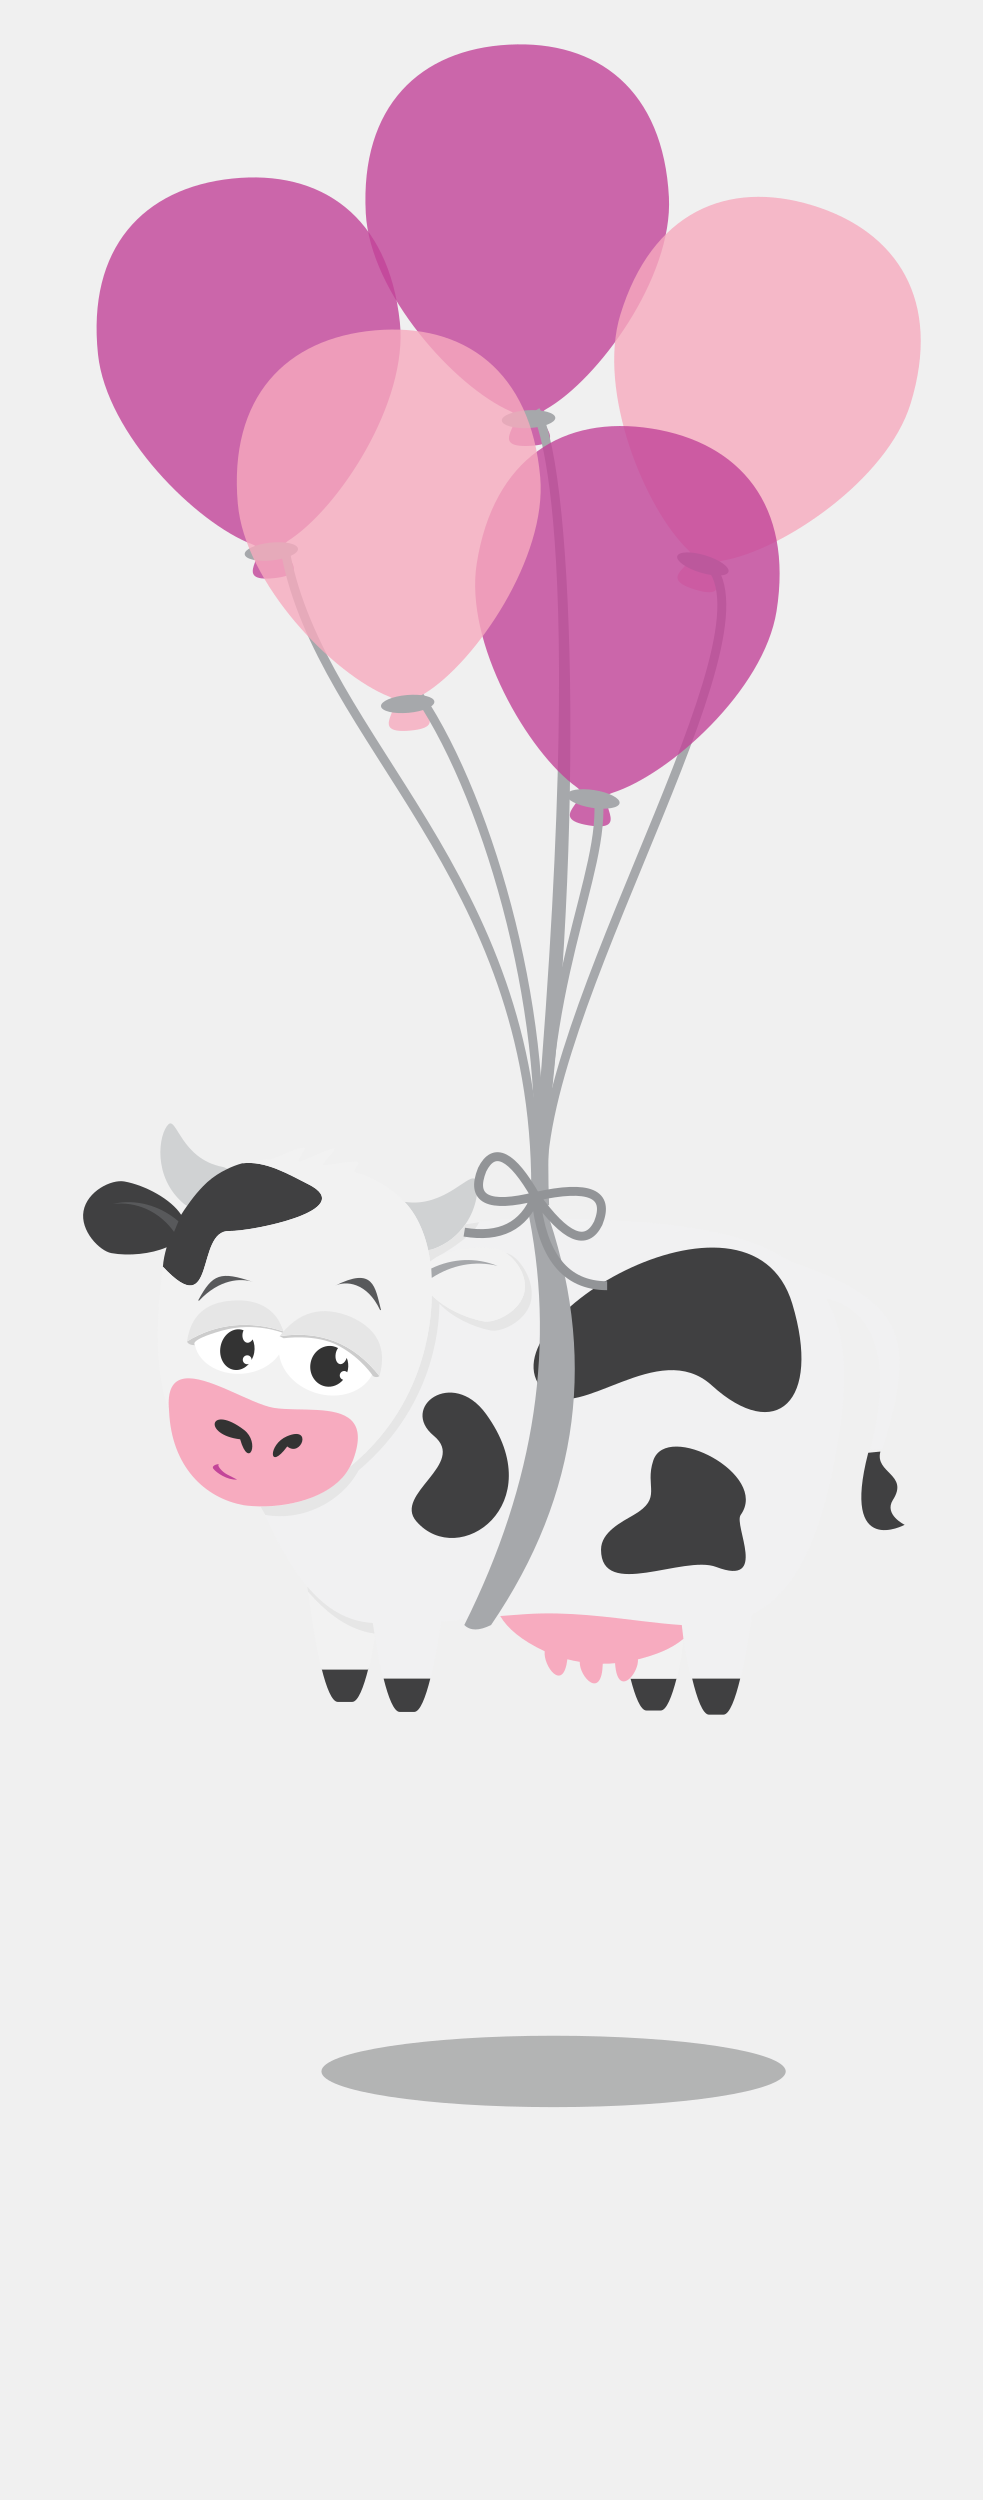
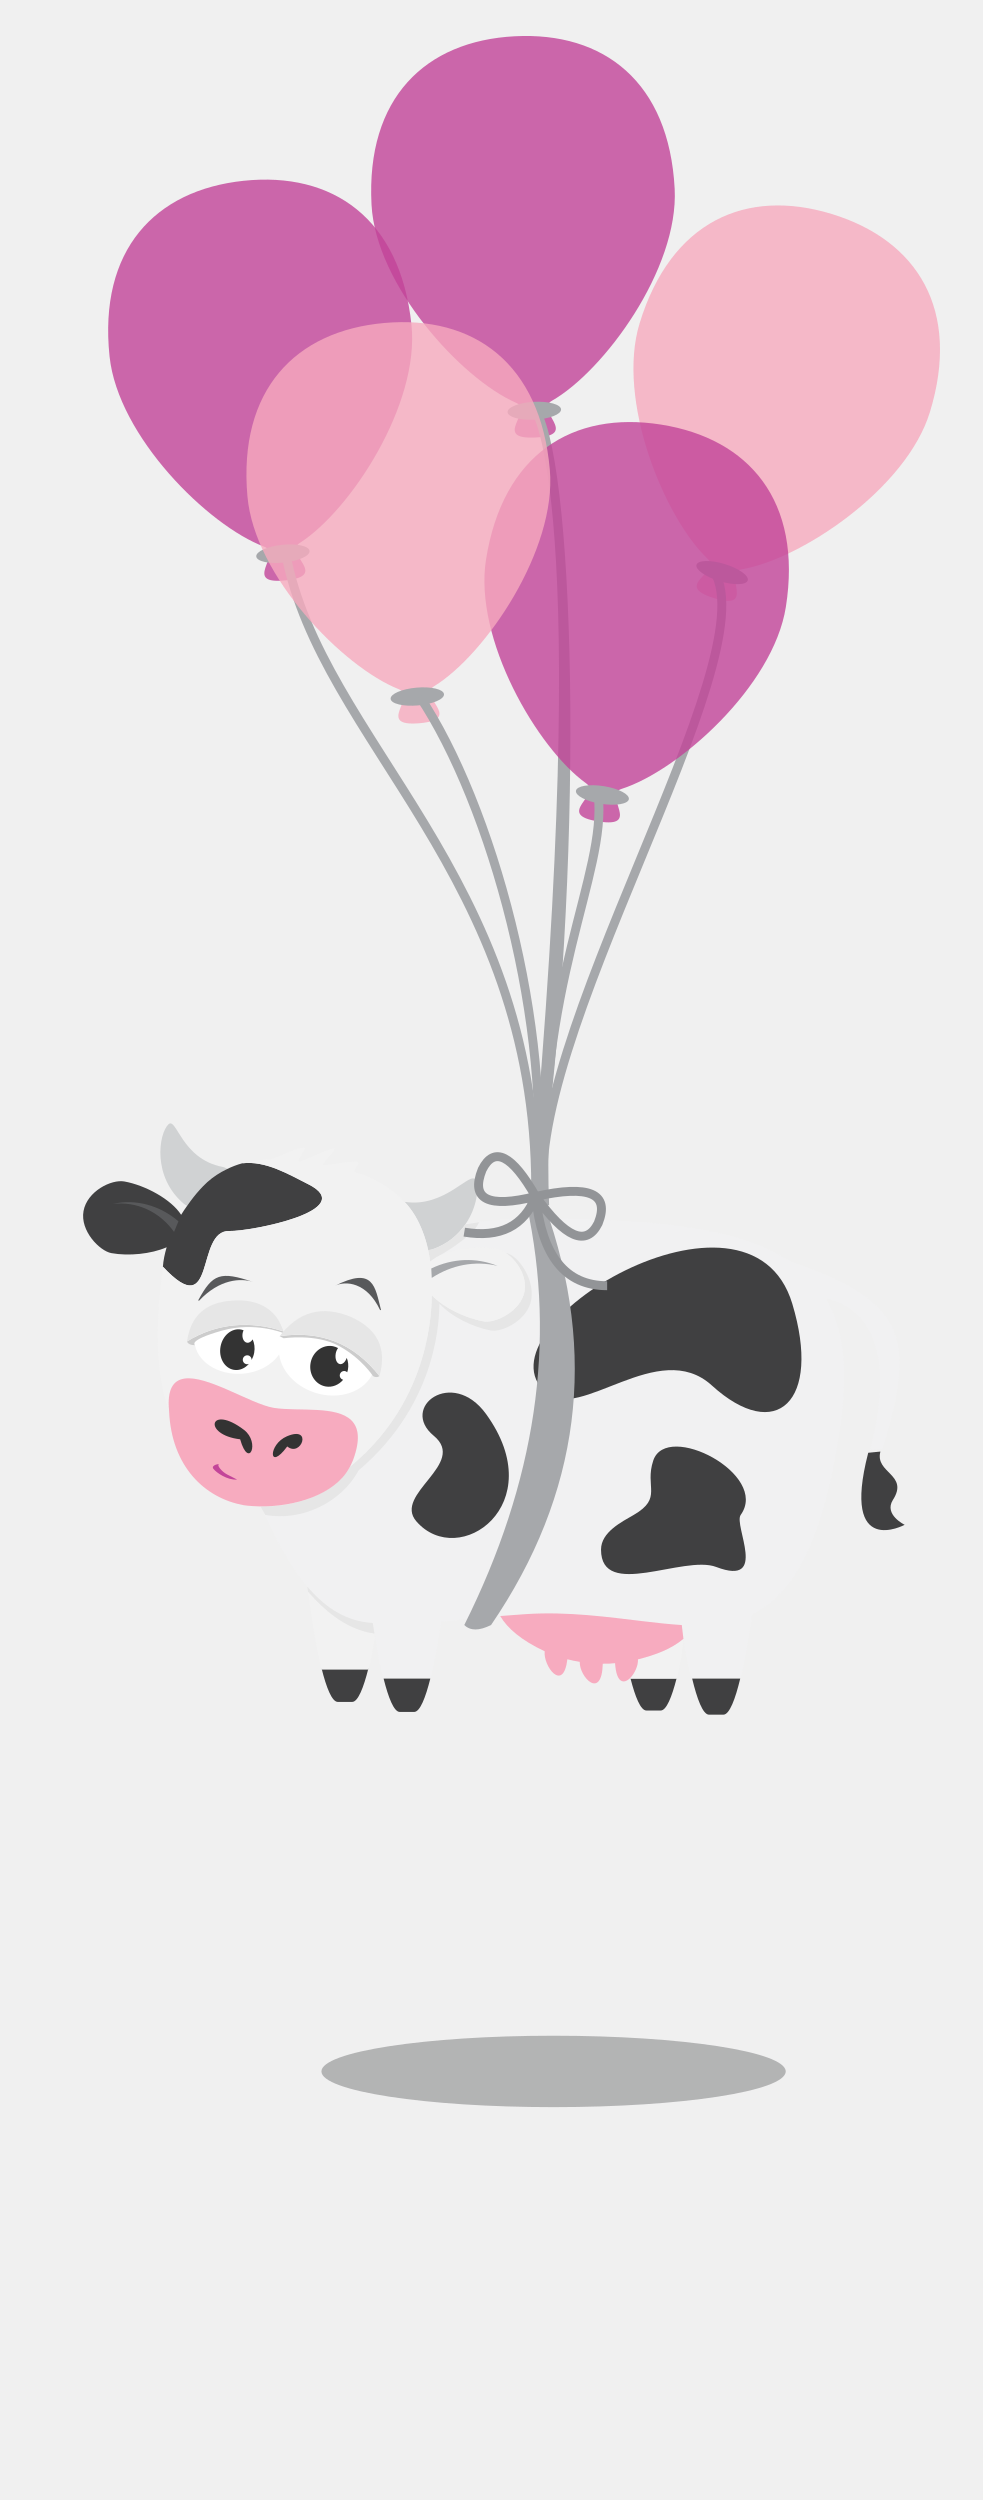
- <svg xmlns="http://www.w3.org/2000/svg" xmlns:xlink="http://www.w3.org/1999/xlink" width="110" height="280" viewBox="0 0 110 240" preserveAspectRatio="xMaxYMin meet" version="1.1" xml:space="preserve">
+ <svg xmlns="http://www.w3.org/2000/svg" width="110" height="280" viewBox="0 0 110 240" preserveAspectRatio="xMaxYMin meet" version="1.1" xml:space="preserve">
  <style> #balloon5shape { cursor: pointer; } </style>
-   <defs>
-     <g id="defballoon">
-       <path id="defballoonshape" opacity="0.8" d="M0 45c5 0 0 -3 2 -4 6-3 15-14 15-23 0-12-7-18-17-18-10 0-17 6-17 18 0 9 9 20 15 23 2 1-3 4 2 4z" />
-       <ellipse id="defballoontie" cx="0" cy="42" rx="3" ry="1" opacity="1" fill="#A6A8AB" />
-     </g>
-   </defs>
  <g id="floatingCowAll">
    <ellipse id="shadow" cx="62" cy="232" rx="26" ry="4" opacity="0.4" fill="#58595B">
      <animate id="dropWidenShadow" attributeType="XML" attributeName="rx" begin="balloon5.click" from="0" to="5" dur="1s" additive="sum" repeatCount="1" fill="freeze" />
      <animate id="dropDarkenShadow" attributeType="XML" attributeName="opacity" begin="balloon5.click" from="0" to="0.2" dur="1s" additive="sum" repeatCount="1" fill="freeze" />
      <animate id="bobWidenShadow" attributeType="XML" attributeName="rx" begin="0s;" values="0;2;0" dur="3s" additive="sum" repeatCount="indefinite" fill="freeze" />
      <animate id="bobDarkenShadow" attributeType="XML" attributeName="opacity" begin="0s" values="0;0.1;0" dur="3s" additive="sum" repeatCount="indefinite" fill="freeze" />
    </ellipse>
    <g id="cowAndBalloons">
      <path id="tail" fill="#404041" d="M100 168c1.856-2.869-2.052-3.004-1.393-5.425 -1.366 0.136 0 0-1.366 0.136 -0.006 0.024-0.011 0.046-0.017 0.07 -3.048 11.845 4.099 7.997 4.099 7.997S98.971 169.641 100 168z" />
      <path id="bodyshape" fill="#F1F1F2" d="M88.467 141.256c-5.464-3.637-14.737-4.785-28.359-4.785 -4.343 0-8.694 0.504-12.779 1.439 0.002 0.004 0.003 0.008 0.005 0.012 0.247 0.648 0.464 1.329 0.619 2.086 0.086 0.422 0.175 0.84 0.235 1.298 0.185-0.16 0.4-0.307 0.635-0.444 1.719-1.001 4.636-1.369 6.811-0.974 0.315 0.057 0.657 0.212 0.997 0.434 1.236 0.811 2.432 2.578 2.117 4.317 -0.402 2.216-3.275 3.593-4.584 3.355 -2.037-0.37-4.465-1.513-5.799-2.933 -0.056 1.08 0.127 11.598-9.157 19.198 -1.647 2.992-6.103 4.559-9.948 4.455 1.434 3.356 3.113 6.577 5.159 8.986 2.042 2.403 4.446 3.962 7.336 4.073 0.074 0.486 0.155 1.019 0.242 1.546 0.004-0.022 0.008-0.044 0.012-0.067 0.264 1.598 0.587 3.761 0.954 4.747h5.233c0.08 0 0.157-0.569 0.233-0.907 0.404-1.808 0.744-3.793 0.996-5.471 1.967-0.189 4.155-0.423 6.601-0.627 0.936-0.078 1.902-0.152 2.919-0.217 3.657-0.232 7.151 0.102 10.442 0.488 0.001 0.004 0.001 0.007 0.002 0.011 2.446 0.287 4.782 0.596 6.972 0.732 0.059 0.397 0.125 1.126 0.194 1.603 0.259 1.751 0.599 3.617 0.967 4.388h5.384c0.583-2 1.05-5.157 1.332-7.178 4.444-2.199 7.831-7.688 9.803-20.539 1.002-6.531 0.539-11.306-1.53-14.859 3.515 0.781 8.233 4.122 4.948 16.97l1.366-0.12c0.009-0.033 0.01-0.055 0.021-0.089C102.931 149.282 100.869 145.553 88.467 141.256z" />
      <path id="right_front_hoove" fill="#404041" d="M36.021 186.878c0.531 2.122 1.153 3.738 1.816 3.738h1.602c0.663 0 1.285-1.615 1.817-3.738H36.021z" />
      <path id="right_back_hoove" fill="#404041" d="M70.62 188c0.522 2.042 1.129 3.578 1.775 3.578h1.602c0.646 0 1.253-1.535 1.775-3.578H70.62z" />
      <path id="left_back_hoove" fill="#404041" d="M79.412 192.045h1.602c0.695 0 1.345-1.773 1.892-4.045h-5.384C78.069 190.27 78.717 192.045 79.412 192.045z" />
      <path id="left_front_hoove" fill="#404041" d="M44.778 191.739h1.602c0.663 0 1.285-1.616 1.816-3.739h-5.233C43.494 190.122 44.115 191.739 44.778 191.739z" />
      <path id="right_back_leg" fill="#F2F2F2" d="M76.545 183.549c-1.34 1.13-3.085 1.797-5.091 2.3 0.033 0.696-0.368 1.575-0.863 2.076 0.01 0.044 0.02 0.075 0.03 0.075h5.152C76.359 186.094 76.545 183.549 76.545 183.549z" />
      <path id="right_front_leg" fill="#F2F2F2" d="M41.93 182.956c-2.802-0.375-5.242-2.178-7.438-4.694 0.25 1.893 0.746 5.359 1.397 8.134 0.043 0.184 0.087 0.603 0.132 0.603h5.235c0.274-1 0.523-2.386 0.742-3.6C41.974 183.259 41.952 183.106 41.93 182.956z" />
      <path id="frontlegShadow" fill="#E6E6E6" d="M41.93 182.956c-0.061-0.409-0.121-0.827-0.174-1.183 -0.25-0.003-0.522-0.032-0.809-0.083 -2.532-0.345-4.68-1.816-6.527-3.99 0.021 0.162 0.047 0.361 0.073 0.562C36.688 180.779 39.127 182.582 41.93 182.956z" />
      <path id="udders" fill="#F7ABBF" d="M76.36 182.004c-0.613-0.038-1.241-0.092-1.876-0.154 -0.156-0.015-0.317-0.033-0.474-0.05 -0.591-0.061-1.196-0.131-1.803-0.202 -4.083-0.482-8.541-1.12-13.262-0.82 -1.017 0.065-1.983 0.139-2.919 0.217 0.794 1.377 2.374 2.727 4.98 3.951 -0.193 1.639 2.081 4.7 2.54 0.894 0.45 0.114 0.91 0.212 1.384 0.287 -0.049 1.708 2.473 4.342 2.581 0.208 0.459 0.016 0.917-0.005 1.375-0.061 0.15 2.308 1.018 2.345 1.705 1.65 0.495-0.501 0.896-1.38 0.863-2.076 2.006-0.503 3.751-1.171 5.091-2.3C76.475 183.072 76.42 182.405 76.36 182.004z" />
      <path id="spot3" fill="#404041" d="M82.959 169.669c-0.829 1.154 3.166 8.081-2.746 5.831 -3.647-1.388-12.898 3.726-12.898-1.944 0-1.959 2.306-3.095 3.694-3.905 3.233-1.887 1.167-3.119 2.157-6.073C74.659 159.131 86.212 165.138 82.959 169.669z" />
      <path id="spot2" fill="#404041" d="M54.436 158.367c7.362 10.165-3.062 17.492-7.802 12.026 -2.653-3.059 5.763-6.444 1.946-9.587C44.706 157.616 50.653 153.143 54.436 158.367z" />
      <path id="spot1" fill="#404041" d="M88.735 146.014c3.31 10.977-1.814 15.701-9.018 9.149 -5.974-5.433-14.765 4.135-18.558 0.829C52.856 148.757 83.909 130.013 88.735 146.014z" />
      <path id="hornLeft" fill="#D0D2D3" d="M23.104 132.501c0.035-0.033 0.069-0.068 0.104-0.101 0.677-0.607 1.423-1.087 2.237-1.475 -0.135-0.103-0.299-0.19-0.529-0.234 -4.608-0.881-5.142-5.643-6.053-4.764 -1.088 1.049-1.849 5.891 1.748 8.915 0.109 0.091 0.227 0.15 0.345 0.211 0.453-0.651 0.93-1.278 1.448-1.839C22.631 132.962 22.863 132.723 23.104 132.501z" />
      <path id="hornRight" fill="#D0D2D3" d="M53.267 132.168c-0.539-1.131-3.419 3.161-7.954 2.437 0.876 0.93 1.532 2.033 2.02 3.317 0.247 0.648 0.464 1.329 0.619 2.086 0.173-0.007 0.354-0.039 0.547-0.108 1.662-0.588 2.839-1.631 3.627-2.777C53.44 135.214 53.673 133.02 53.267 132.168z" />
      <path id="hornShadow" fill="#E6E6E6" d="M48.822 140.863c-0.003-0.015-0.005-0.022-0.008-0.04 0.171-0.008 4.163-2.281 4.856-3.938l-1.544 0.239c-0.788 1.146-1.966 2.189-3.627 2.777 -0.193 0.068-0.375 0.1-0.547 0.108 0.086 0.422 0.175 0.84 0.235 1.298C48.372 141.146 48.588 140.999 48.822 140.863z" />
      <path id="faceShadow" fill="#E6E6E6" d="M56.63 140.323c1.236 0.811 2.432 2.578 2.117 4.317 -0.402 2.216-3.275 3.593-4.584 3.355 -2.037-0.37-4.465-1.513-5.799-2.933 -0.056 1.08 0.127 11.598-9.157 19.198 -1.657 3.009-6.154 4.578-10.015 4.455 -0.002 0.003-0.004 0.007-0.006 0.01l0.518 0.939c4.091 0.771 8.559-1.41 10.451-4.97 9.191-7.793 9.01-17.58 9.065-18.688 1.32 1.456 3.724 2.629 5.741 3.008 1.297 0.244 4.141-1.168 4.539-3.441C59.899 143.3 58.079 140.595 56.63 140.323z" />
      <path id="earspotLeft" fill="#404041" d="M34.505 132.621c-0.425-0.213-0.642-0.322-0.737-0.369 0.156 0.078 0.571 0.286 0.732 0.367 -2.134-1.071-4.745-2.649-7.37-2.33 -0.601 0.164-1.154 0.384-1.684 0.637 -0.815 0.388-1.561 0.868-2.237 1.475 -0.035 0.032-0.069 0.068-0.104 0.101 -0.241 0.222-0.473 0.462-0.7 0.713 -0.518 0.56-0.996 1.188-1.448 1.839 -0.23 0.33-0.464 0.657-0.671 1.004 -1.087-1.71-3.979-3.302-6.355-3.733 -1.463-0.265-4.175 1.098-4.577 3.314 -0.402 2.216 1.811 4.473 3.121 4.711 1.928 0.35 4.444 0.102 6.19-0.656 -0.221 0.748-0.373 1.483-0.421 2.175 0.011 0.011 0.02 0.02 0.03 0.031 6.028 6.436 3.556-4.162 7.421-4.027C27.95 137.944 40.375 135.563 34.505 132.621z" />
      <path id="faceshape" fill="#F2F2F2" d="M56.63 140.323c-0.339-0.223-0.682-0.377-0.997-0.434 -2.175-0.395-5.092-0.027-6.811 0.974 -0.235 0.137-0.45 0.284-0.635 0.444 -0.06-0.459-0.148-0.877-0.235-1.298 -0.155-0.757-0.372-1.437-0.619-2.086 -0.002-0.004-0.003-0.008-0.005-0.012 -0.488-1.279-1.142-2.379-2.015-3.305 -1.196-1.27-2.753-2.273-4.773-3.099 -0.596-0.243-1.329 0.026-0.44-1.091 0.608-0.763-3.361 0.153-3.82 0.072 -0.499-0.088 1.614-1.79 1.112-1.865 -0.431-0.065-3.479 1.495-3.89 1.443 -0.422-0.054 0.962-1.491 0.583-1.529 -0.805-0.08-3.278 1.271-3.73 1.288 -1.191 0.045-2.257 0.2-3.226 0.464 2.626-0.319 5.236 1.259 7.37 2.33 -0.161-0.081-0.576-0.289-0.732-0.367 0.095 0.047 0.312 0.156 0.737 0.369 5.87 2.942-6.555 5.323-8.81 5.251 -3.865-0.134-1.393 10.463-7.421 4.027 -0.534 3.513-1.306 10.947 0.664 16.145 -0.486-4.945 2.935-3.952 6.435-2.44 1.97 0.851 3.966 1.865 5.304 2.079 1.377 0.22 3.191 0.137 4.859 0.236 3.108 0.185 5.705 1.005 4.008 5.61 -0.093 0.253-0.206 0.497-0.336 0.732 9.284-7.599 9.101-18.118 9.157-19.198 1.334 1.42 3.761 2.563 5.799 2.933 1.31 0.238 4.182-1.139 4.584-3.355C59.063 142.901 57.867 141.134 56.63 140.323z" />
      <path id="muzzle" fill="#F7ABBF" d="M35.535 157.918c-1.667-0.099-3.481-0.016-4.859-0.236 -1.338-0.213-3.334-1.228-5.304-2.079 -3.501-1.512-6.922-2.505-6.435 2.44v0c0.272 6.224 3.999 9.747 8.354 10.539 0.551 0.1 1.709 0.132 1.709 0.132 4 0.076 8.475-1.316 10.109-4.283 0.13-0.235 0.341-0.651 0.434-0.904C41.24 158.923 38.643 158.103 35.535 157.918z" />
      <path id="mouth" fill="#C34599" d="M24.479 164.049c0.217-0.171-0.917 0.029-0.576 0.464 0.341 0.434 1.556 1.286 2.651 1.199 0 0 0 0-1.114-0.572C24.828 164.825 24.339 164.159 24.479 164.049z" />
      <path id="nostrilRight" fill="#333333" d="M32.137 160.864c-2.13 0.902-2.089 4.023 0.033 1.139C33.739 163.276 35.069 159.623 32.137 160.864z" />
      <path id="nostrilLeft" fill="#333333" d="M27.328 160.147c1.841 1.402 0.543 4.5-0.431 1.055C22.627 160.702 23.457 157.198 27.328 160.147z" />
      <path id="eyeWhites" fill="#FFFFFF" d="M38.696 147.706c-2.669-1.176-5.675-0.466-6.907 1.555 -0.382-2.007-2.675-3.444-5.325-3.245 -2.781 0.208-4.878 2.131-4.682 4.295 0.196 2.164 2.609 3.749 5.39 3.541 1.8-0.135 3.301-0.993 4.092-2.164 0.219 1.624 1.448 3.203 3.356 4.044 2.778 1.225 5.943 0.421 7.069-1.795C42.814 151.72 41.474 148.931 38.696 147.706z" />
      <path id="irisLeft" fill="#333333" d="M28.299 150.012c-0.164 0.256-0.401 0.415-0.641 0.371 -0.362-0.066-0.579-0.541-0.485-1.062 0.021-0.118 0.061-0.226 0.107-0.325 -0.093-0.035-0.186-0.07-0.286-0.088 -1.042-0.189-2.069 0.667-2.295 1.913 -0.226 1.245 0.435 2.408 1.477 2.597 0.632 0.115 1.256-0.159 1.701-0.668 -0.085 0.035-0.177 0.055-0.274 0.037 -0.272-0.049-0.452-0.31-0.403-0.581 0.049-0.272 0.31-0.452 0.581-0.403 0.247 0.045 0.41 0.266 0.401 0.51 0.133-0.243 0.234-0.514 0.288-0.809C28.568 150.965 28.492 150.448 28.299 150.012z" />
      <path id="irisRight" fill="#333333" d="M38.061 153.964c0.049-0.272 0.31-0.452 0.581-0.403 0.098 0.018 0.177 0.069 0.245 0.132 0.029-0.094 0.062-0.186 0.08-0.285 0.085-0.468 0.031-0.927-0.13-1.329 -0.155 0.45-0.465 0.755-0.772 0.699 -0.362-0.066-0.569-0.596-0.463-1.185 0.044-0.243 0.141-0.445 0.258-0.609 -0.178-0.095-0.367-0.173-0.575-0.211 -1.155-0.209-2.274 0.63-2.5 1.876 -0.226 1.245 0.527 2.425 1.682 2.634 0.751 0.136 1.483-0.176 1.968-0.75C38.18 154.47 38.013 154.225 38.061 153.964z" />
      <path id="eyelineLeft" fill="#CCCCCC" d="M20.951 150.25c0.042 0.136 0.211 0.4 0.883 0.409 0 0-0.878-0.524 3.043-1.632 3.637-1.027 6.823 0.26 6.823 0.26l0.078-0.153C28.165 147.875 24.2 148.184 20.951 150.25z" />
      <path id="eyelidLeft" fill="#E6E6E6" d="M26.012 145.67c-2.957 0.186-4.635 1.681-5.047 4.473 -0.005 0.031-0.014 0.057-0.018 0.088 0.002 0.006 0.003 0.011 0.005 0.018 3.249-2.066 7.214-2.374 10.826-1.116C30.969 146.578 28.831 145.435 26.012 145.67z" />
      <path id="eyelineRight" fill="#CCCCCC" d="M31.312 149.656l0.465 0.23c0 0 3.597-0.544 6.173 0.855 2.547 1.383 3.827 3.382 3.827 3.382 0.438 0.246 0.719 0 0.719 0C39.635 150.461 35.907 148.972 31.312 149.656z" />
      <path id="eyelidRight" fill="#E6E6E6" d="M39.256 147.475c-3.194-1.306-5.842-0.579-7.944 2.182 4.595-0.685 8.323 0.805 11.184 4.467C43.375 151.032 42.295 148.816 39.256 147.475z" />
      <path id="eyebrowLeft" fill="#58595B" d="M22.205 145.627c1.614-2.981 2.478-3.28 6.147-2.047 -1.368-0.46-3.777-0.335-6.071 2.113L22.205 145.627z" />
      <path id="eyebrowRight" fill="#58595B" d="M42.575 146.737c-1.481-3.156-3.893-3.323-5.088-2.713 4.387-2.237 4.514 0.1 5.186 2.693L42.575 146.737z" />
      <path id="earlineLeft" fill="#A6A8AB" d="M48.302 142.071c2.363-1.144 5.019-1.266 7.421-0.291 -2.545-0.616-5.143-0.103-7.367 1.346L48.302 142.071z" />
      <path id="earlineRight" fill="#58595B" d="M19.493 137.973c-1.62-2.268-4.181-3.445-6.847-3.136 2.549-0.59 5.288 0.178 7.338 1.954L19.493 137.973z" />
      <path id="stringsAroundCow" fill="#A6A8AB" d="M61 135Q70 160 55 182 53 183 52 182 64 158 59 135 60 132 61 135z" />
      <g id="balloon5">
-         <use xlink:href="#defballoon" id="balloon5shape" transform="translate(57 5)rotate(-3)" fill="#C24498" />
+         <g id="balloon5shape">
+           <path fill="#C24498" opacity="0.8" d="M60 49c5 0 0 -3 2 -4 6-3 15-14 15-23 0-12-7-18-17-18-10 0-17 6-17 18 0 9 9 20 15 23 2 1-3 4 2 4z" transform="rotate(-3 60 49)" />
+           <ellipse class="balloontie" cx="60" cy="46" rx="3" ry="1" opacity="1" fill="#A6A8AB" transform="rotate(-3 60 49)" />
+         </g>
        <path id="balloon5sting" stroke="#A6A8AB" d="M60 46C64 53 65 98 60 133 67 56 60 46 60 46z" />
        <animateTransform id="balloonPopMove" attributeType="XML" attributeName="transform" begin="click" type="translate" values="0,0;50,-20;60,-10;70,400" additive="sum" dur="2s" fill="freeze" repeatCount="1" />
        <animateTransform id="balloonPopShrink" attributeType="XML" attributeName="transform" begin="click" type="scale" from="1" to="0" additive="sum" dur="2s" fill="freeze" repeatCount="1" />
        <animateTransform id="balloonPopRotate" attributeType="XML" attributeName="transform" begin="click" type="rotate" values="0 60 133;10 60 133;0 60 133;-180 60 133;90 60 133" additive="sum" dur="2s" fill="freeze" repeatCount="indefinite" />
      </g>
      <g id="balloon4">
-         <use xlink:href="#defballoon" transform="translate(26 20) rotate(-6)" fill="#C24498" />
+         <g id="balloon4shape">
+           <path fill="#C24498" opacity="0.8" d="M32 65c5 0 0 -3 2 -4 6-3 15-14 15-23 0-12-7-18-17-18-10 0-17 6-17 18 0 9 9 20 15 23 2 1-3 4 2 4z" transform="rotate(-6 32 65)" />
+           <ellipse class="balloontie" cx="32" cy="62" rx="3" ry="1" opacity="1" fill="#A6A8AB" transform="rotate(-6 32 65)" />
+         </g>
        <path id="balloon4sting" stroke="#A6A8AB" d="M60 133C60 98 36 83 32 62 C36 83 60 98 60 133z" />
        <animateTransform id="moveInBalloon4" attributeType="XML" attributeName="transform" begin="balloon5.click" type="rotate" dur="1.5s" values="0 60 133;6 60 133;5 60 133;6 60 133" additive="sum" fill="freeze" />
      </g>
      <g id="balloon3">
-         <use xlink:href="#defballoon" transform="translate(91 23) rotate(17)" fill="#F6AABE" />
+         <g id="balloon3shape">
+           <path fill="#F6AABE" opacity="0.8" d="M80 67c5 0 0 -3 2 -4 6-3 15-14 15-23 0-12-7-18-17-18-10 0-17 6-17 18 0 9 9 20 15 23 2 1-3 4 2 4z" transform="rotate(17 80 67)" />
+           <ellipse class="balloontie" cx="80" cy="64" rx="3" ry="1" opacity="1" fill="#A6A8AB" transform="rotate(17 80 67)" />
+         </g>
        <path id="balloon3string" stroke="#A6A8AB" d="M61 135C58 117 86 74 80 64 86 74 58 117 61 135z" />
        <animateTransform id="moveInBalloon3" attributeType="XML" attributeName="transform" begin="balloon5.click" type="rotate" dur="1.5s" values="0 60 133;-10 60 133;-9 60 133;-10 60 133" additive="sum" fill="freeze" />
      </g>
      <g id="balloon2">
-         <use xlink:href="#defballoon" transform="translate(73 48)rotate(9)" fill="#C24498" />
+         <g id="balloon2shape">
+           <path fill="#C24498" opacity="0.8" d="M67 92c5 0 0 -3 2 -4 6-3 15-14 15-23 0-12-7-18-17-18-10 0-17 6-17 18 0 9 9 20 15 23 2 1-3 4 2 4z" transform="rotate(9 67 92)" />
+           <ellipse class="balloontie" cx="67" cy="89" rx="3" ry="1" opacity="1" fill="#A6A8AB" transform="rotate(9 67 92)" />
+         </g>
        <path id="balloon2string" stroke="#A6A8AB" d="M67 89C68 98 60 110 61 135 60 110 68 98 67 89z" />
      </g>
      <g id="balloon1">
-         <use xlink:href="#defballoon" transform="translate(42 37)rotate(-5)" fill="#F6AABE" />
+         <g id="balloon1shape">
+           <path fill="#F6AABE" opacity="0.8" d="M47 81c5 0 0 -3 2 -4 6-3 15-14 15-23 0-12-7-18-17-18-10 0-17 6-17 18 0 9 9 20 15 23 2 1-3 4 2 4z" transform="rotate(-5 47 81)" />
+           <ellipse class="balloontie" cx="47" cy="78" rx="3" ry="1" opacity="1" fill="#A6A8AB" transform="rotate(-5 47 81)" />
+         </g>
        <path id="balloon1string" stroke="#A6A8AB" d="M60 134C62 115 55 90 47 78 55 90 62 115 60 134z" />
      </g>
      <path id="bow" stroke="#929497" fill="none" d="M60 134Q56 127 54 131 52 136 60 134 65 141 67 137 69 132 60 134 61 144 68 144 61 144 60 134 58 139 52 138 58 139 60 134z" />
      <animateTransform id="drop" attributeType="XML" attributeName="transform" begin="balloon5.click" type="translate" from="0,0" to="0,10" dur="1s" additive="sum" repeatCount="1" fill="freeze" />
      <animateTransform id="bob" attributeType="XML" attributeName="transform" type="translate" begin="0s" values="0,0;0,5;0,0" dur="3s" additive="sum" repeatCount="indefinite" fill="freeze" />
    </g>
    <animateTransform id="wiggle" attributeType="XML" attributeName="transform" type="rotate" begin="0s" values="0 60 133;-1 60 133;0 60 133;1 60 133;0 60 133" dur="5s" additive="sum" repeatCount="indefinite" fill="freeze" />
  </g>
</svg>
